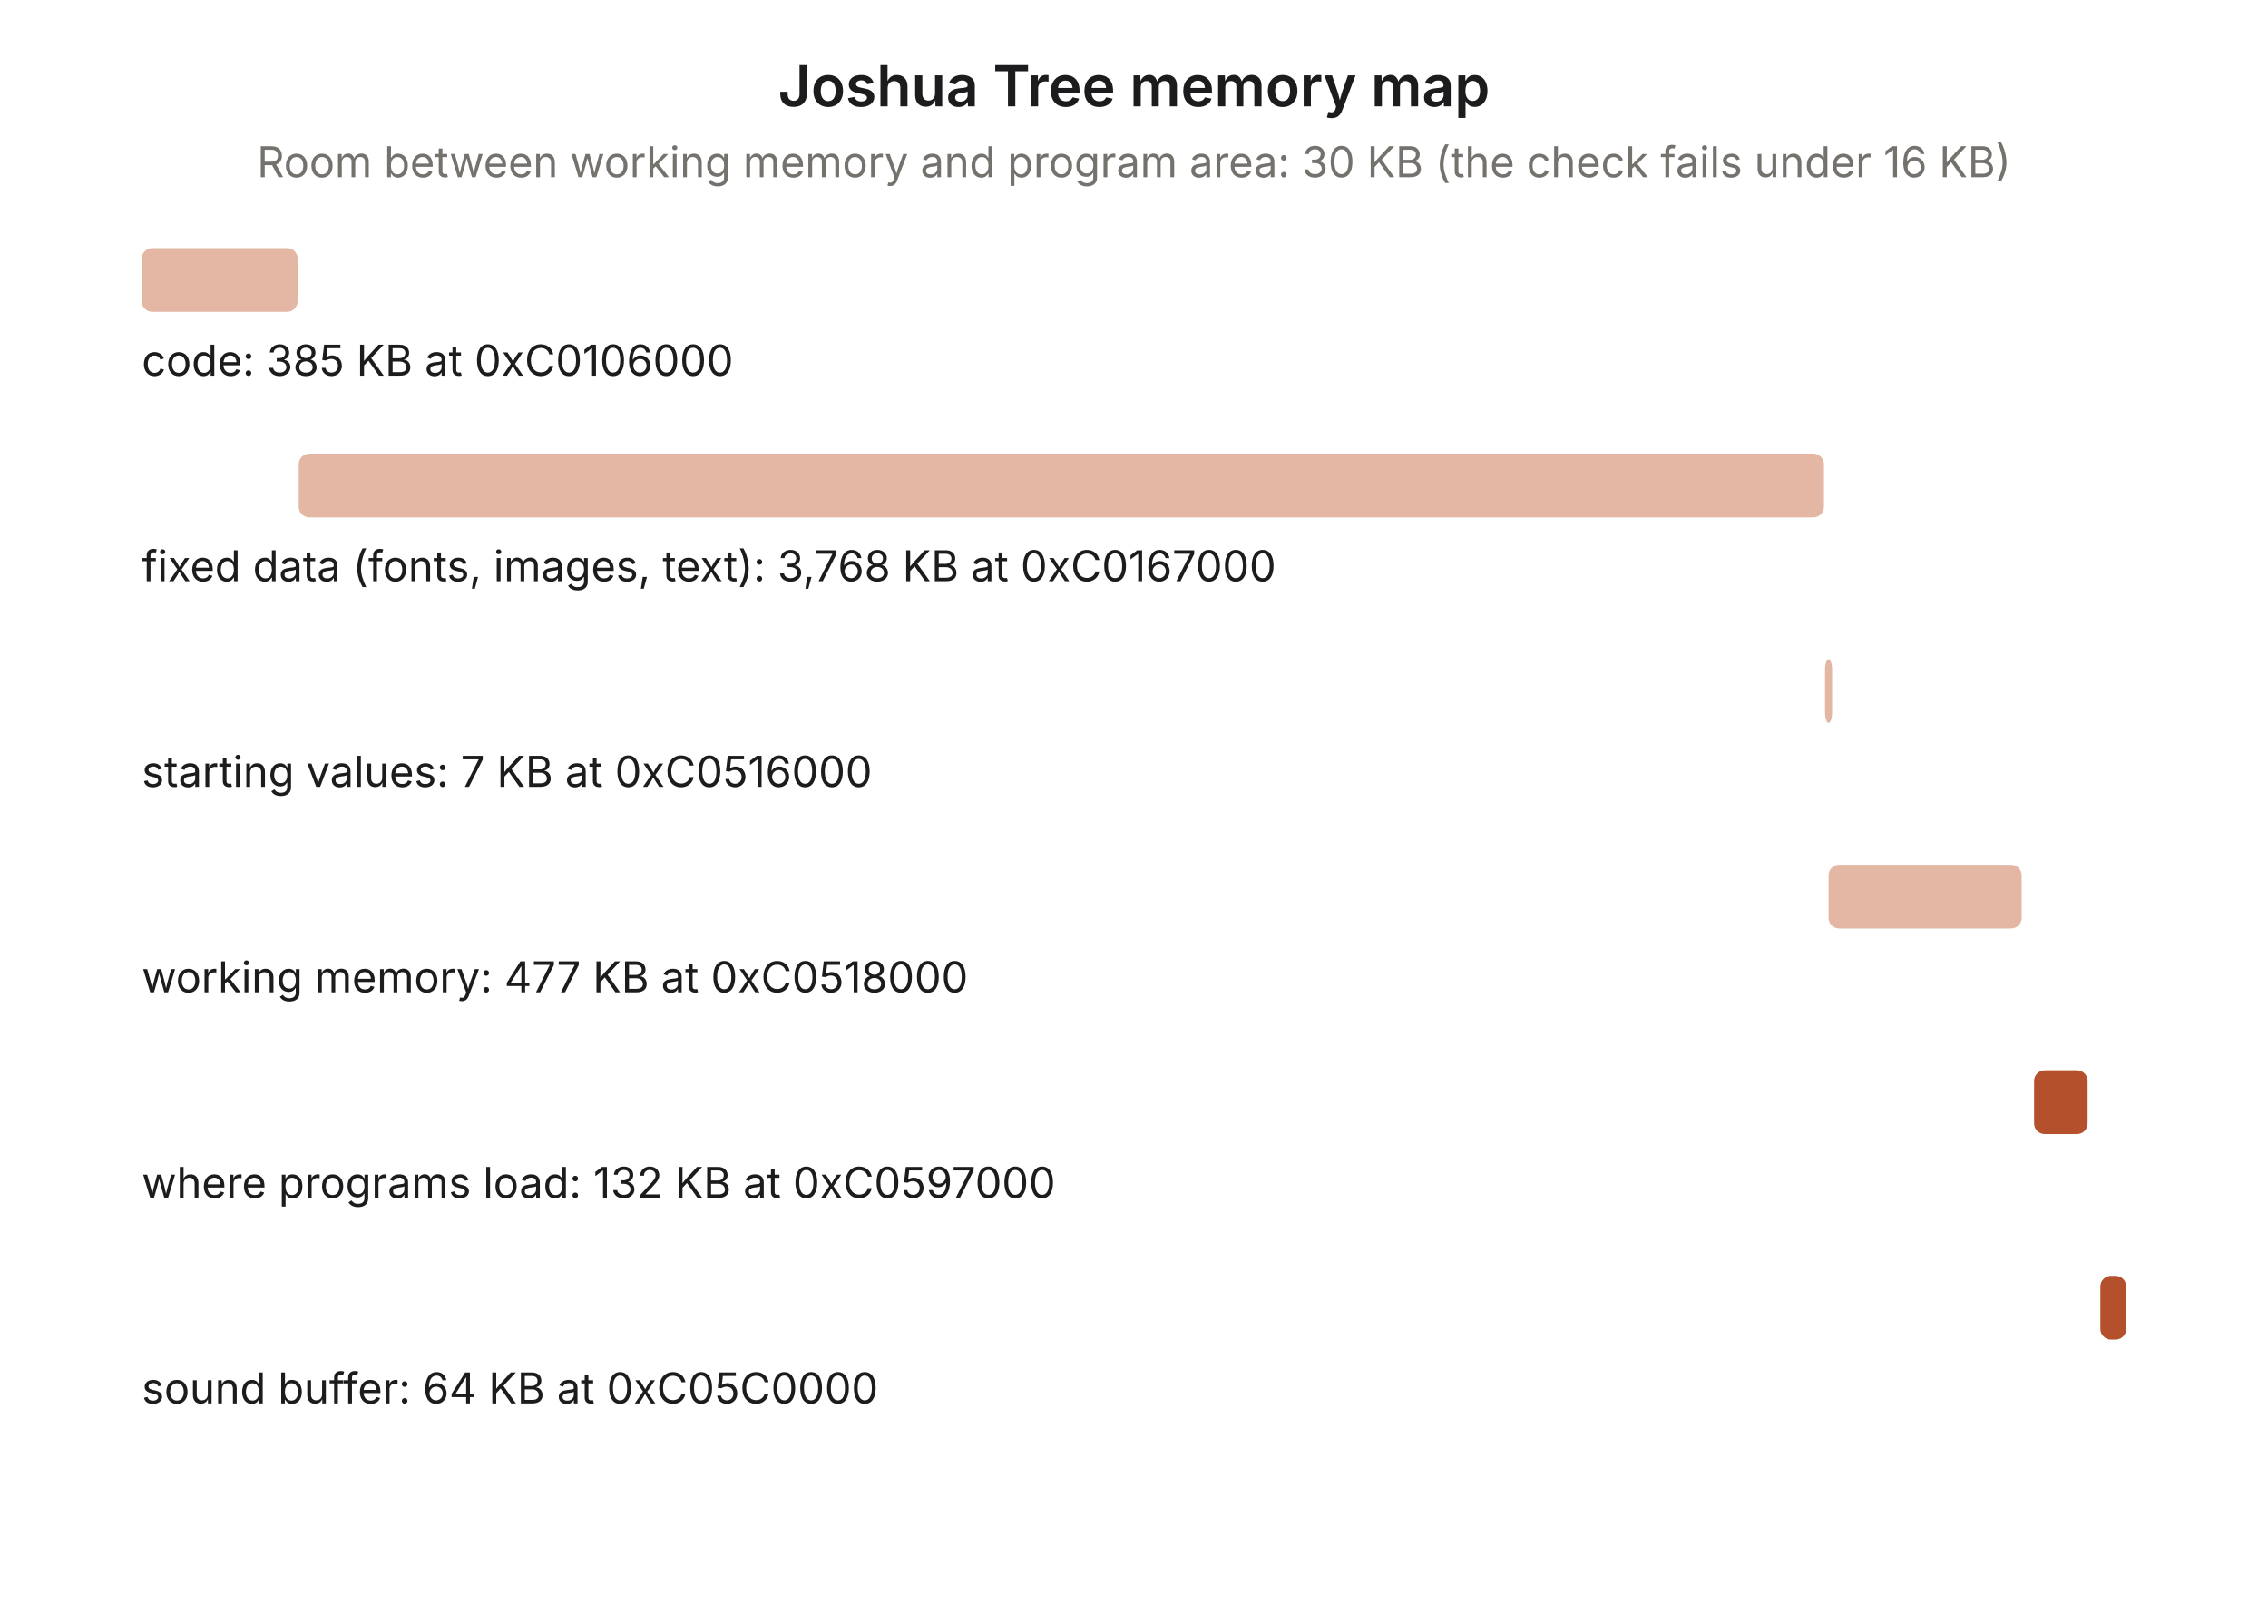
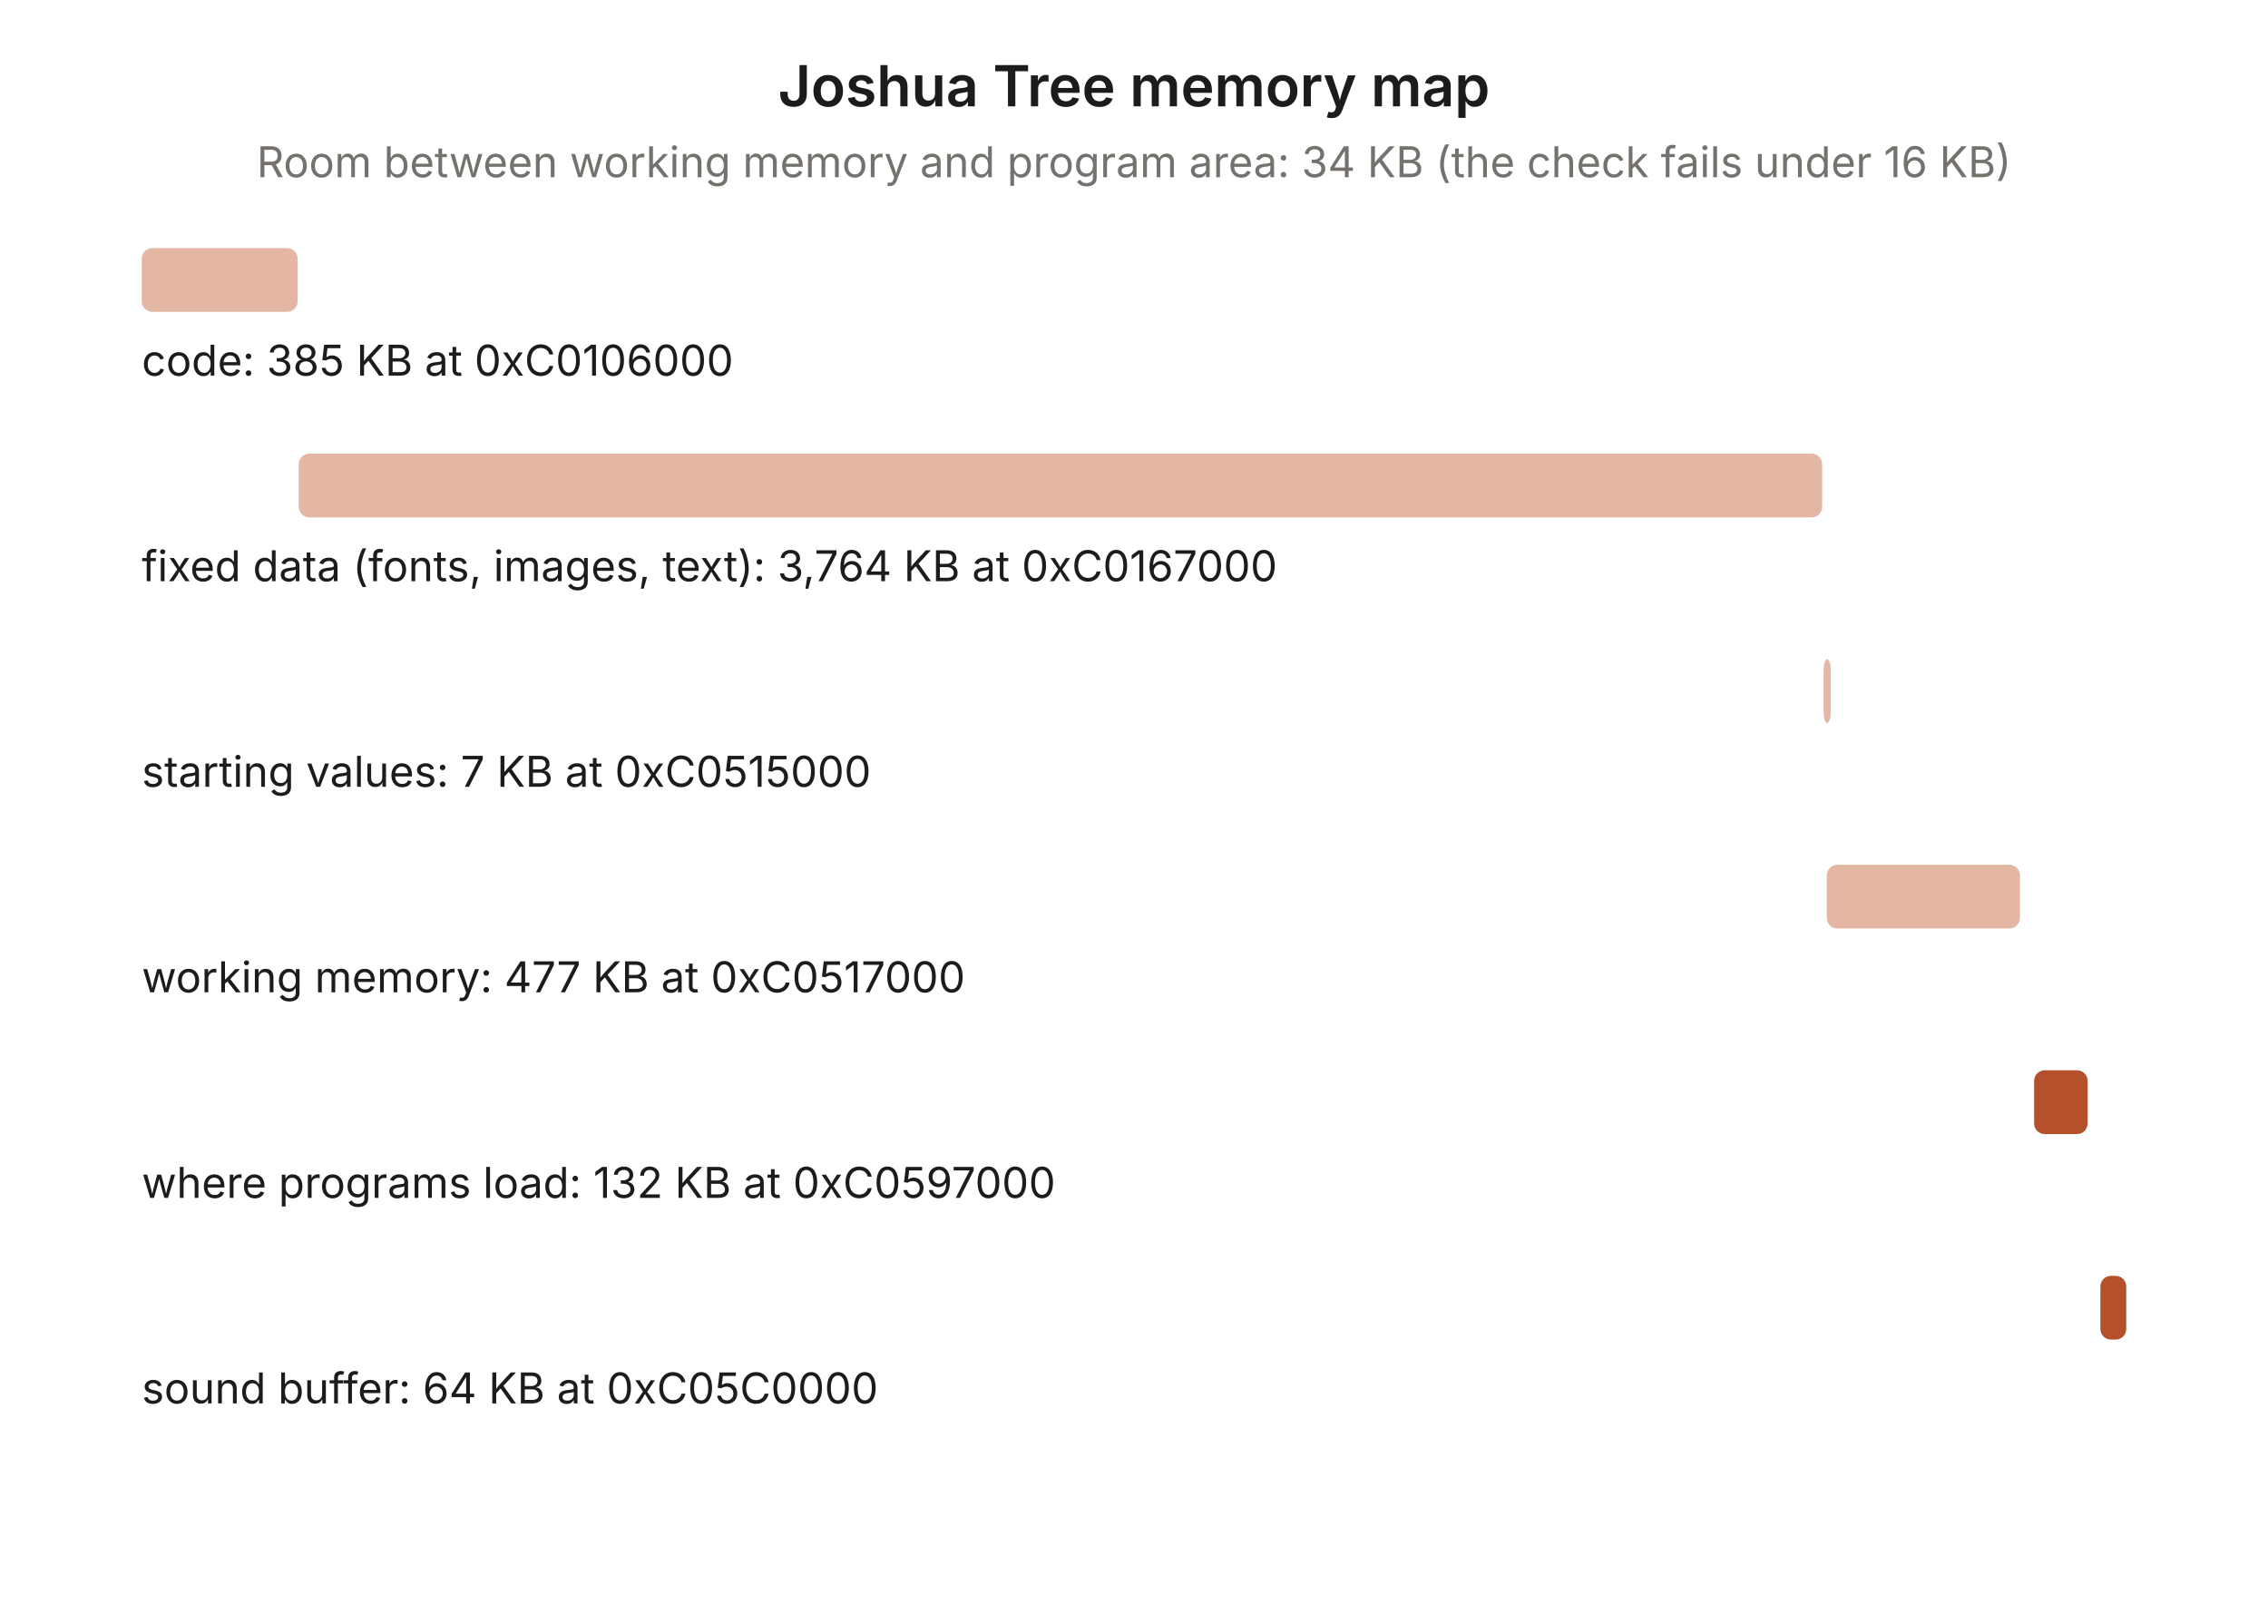
<svg xmlns="http://www.w3.org/2000/svg" width="640" height="458" viewBox="0 0 640 458" style="background:#faf8f4;font-family:Tree Sans,-apple-system,BlinkMacSystemFont,sans-serif">
  <text x="320" y="30" font-size="16" font-weight="600" fill="#1c1c1e" text-anchor="middle">Joshua Tree memory map</text>
-   <text x="320" y="50" font-size="12" fill="#75726e" text-anchor="middle">Room between working memory and program area: 30 KB (the check fails under 16 KB)</text>
+   <text x="320" y="50" font-size="12" fill="#75726e" text-anchor="middle">Room between working memory and program area: 34 KB (the check fails under 16 KB)</text>
  <rect x="40.0" y="70" width="44.0" height="18" rx="3" fill="#e3b7a4" />
  <text x="40" y="106" font-size="12" fill="#1c1c1e">code: 385 KB at 0xC0106000</text>
-   <rect x="84.3" y="128" width="430.4" height="18" rx="3" fill="#e3b7a4" />
-   <text x="40" y="164" font-size="12" fill="#1c1c1e">fixed data (fonts, images, text): 3,768 KB at 0xC0167000</text>
-   <rect x="515.0" y="186" width="2.0" height="18" rx="3" fill="#e3b7a4" />
-   <text x="40" y="222" font-size="12" fill="#1c1c1e">starting values: 7 KB at 0xC0516000</text>
-   <rect x="516.0" y="244" width="54.5" height="18" rx="3" fill="#e3b7a4" />
-   <text x="40" y="280" font-size="12" fill="#1c1c1e">working memory: 477 KB at 0xC0518000</text>
+   <rect x="84.3" y="128" width="429.9" height="18" rx="3" fill="#e3b7a4" />
+   <text x="40" y="164" font-size="12" fill="#1c1c1e">fixed data (fonts, images, text): 3,764 KB at 0xC0167000</text>
+   <rect x="514.6" y="186" width="2.0" height="18" rx="3" fill="#e3b7a4" />
+   <text x="40" y="222" font-size="12" fill="#1c1c1e">starting values: 7 KB at 0xC0515000</text>
+   <rect x="515.5" y="244" width="54.5" height="18" rx="3" fill="#e3b7a4" />
+   <text x="40" y="280" font-size="12" fill="#1c1c1e">working memory: 477 KB at 0xC0517000</text>
  <rect x="574.0" y="302" width="15.1" height="18" rx="3" fill="#b5502c" />
  <text x="40" y="338" font-size="12" fill="#1c1c1e">where programs load: 132 KB at 0xC0597000</text>
  <rect x="592.7" y="360" width="7.3" height="18" rx="3" fill="#b5502c" />
  <text x="40" y="396" font-size="12" fill="#1c1c1e">sound buffer: 64 KB at 0xC05C0000</text>
</svg>
